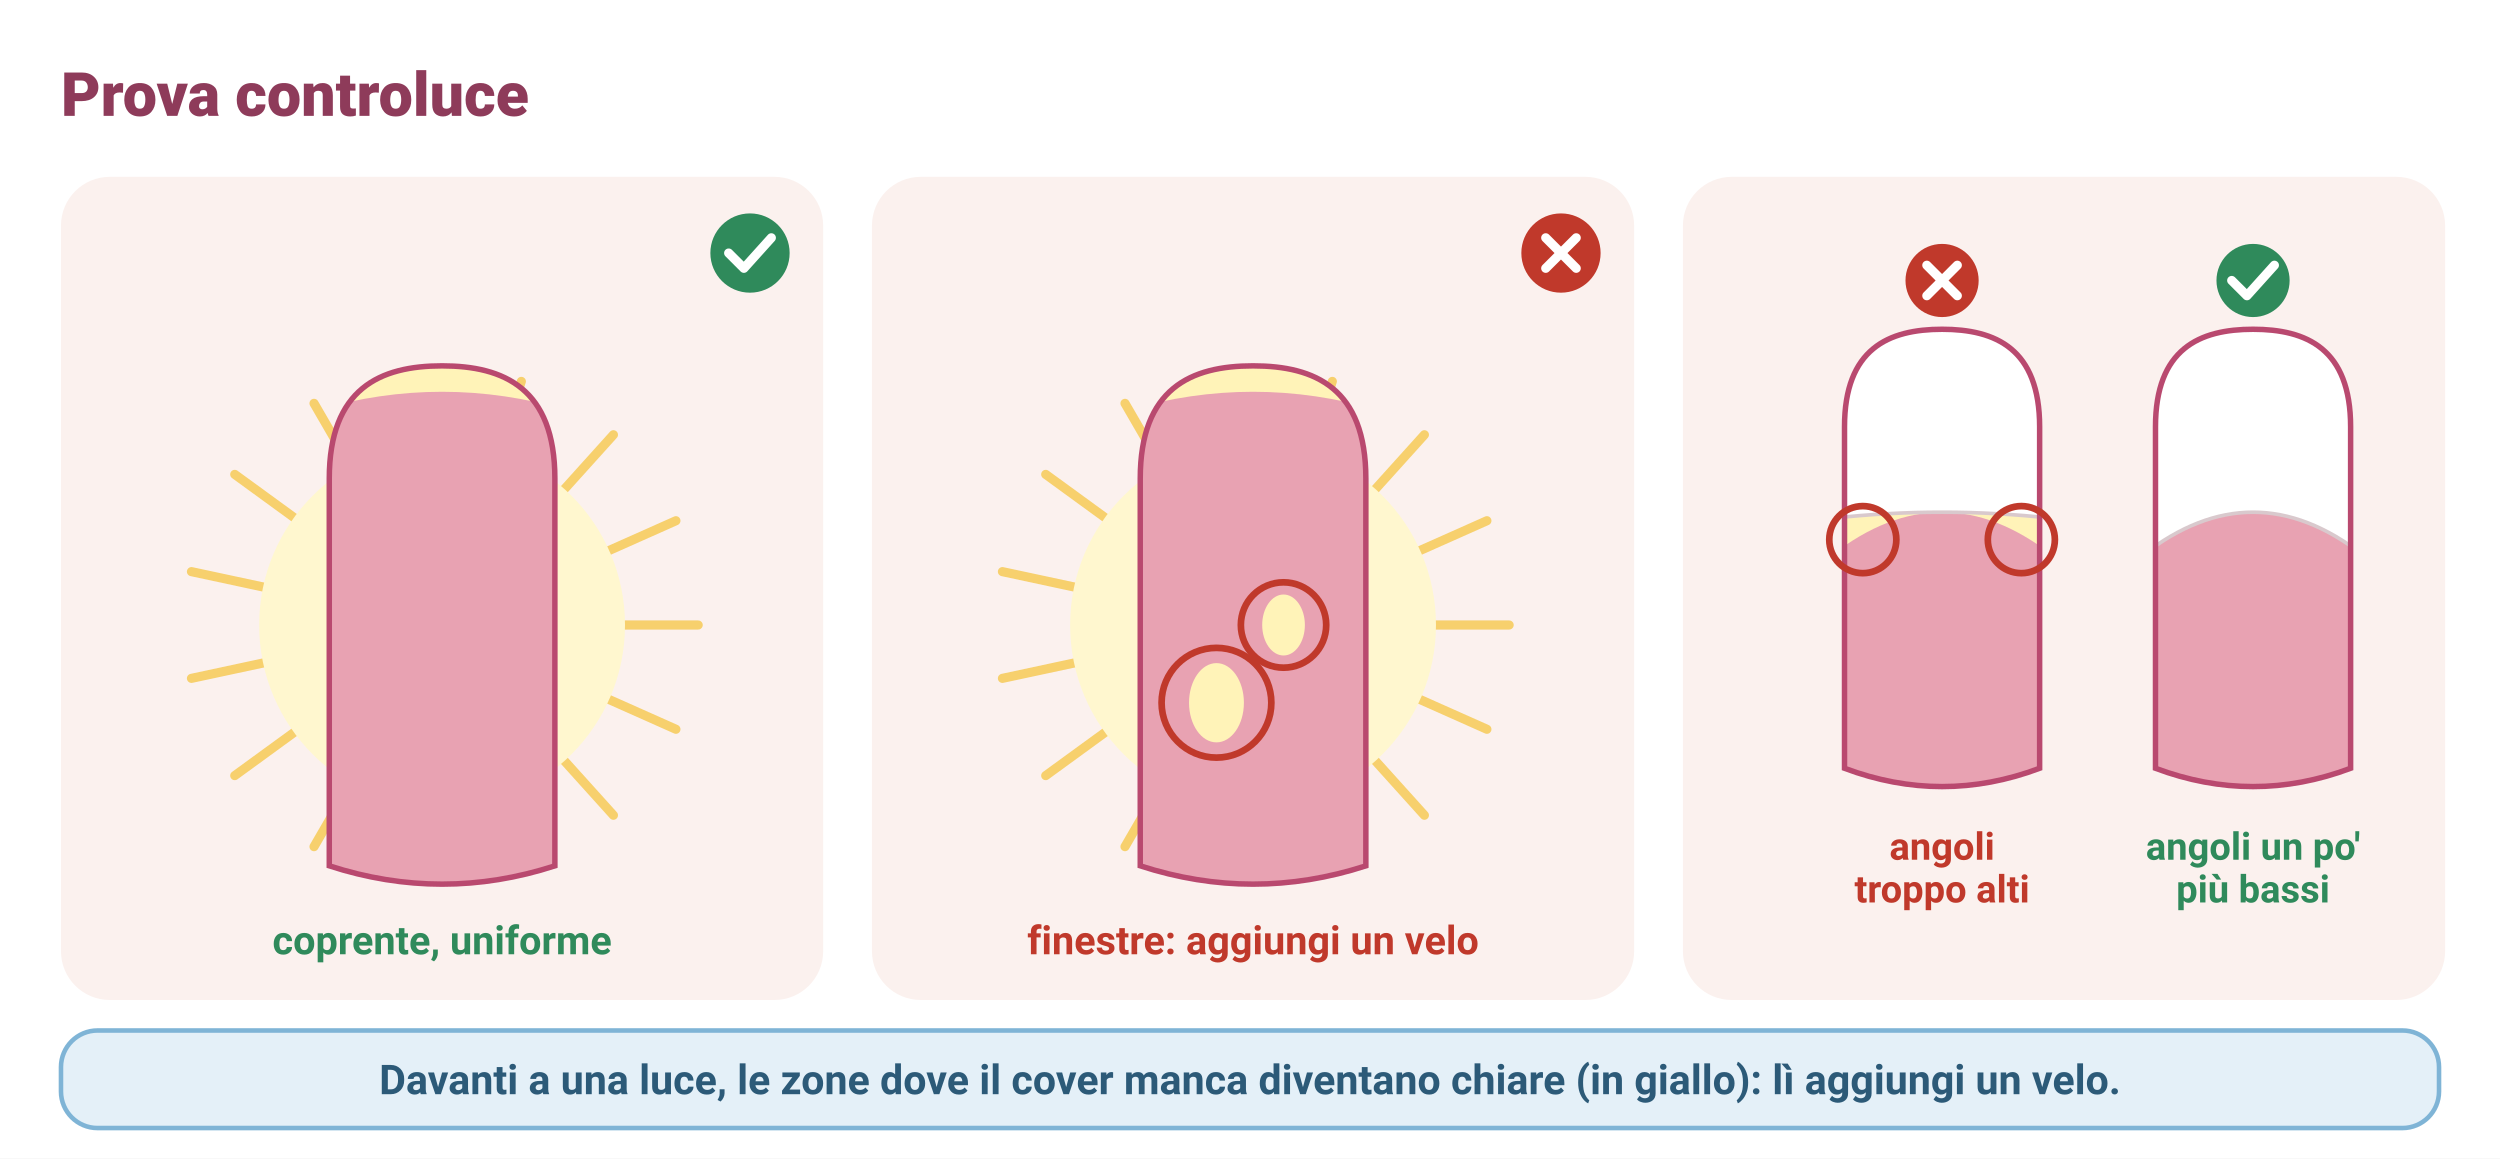
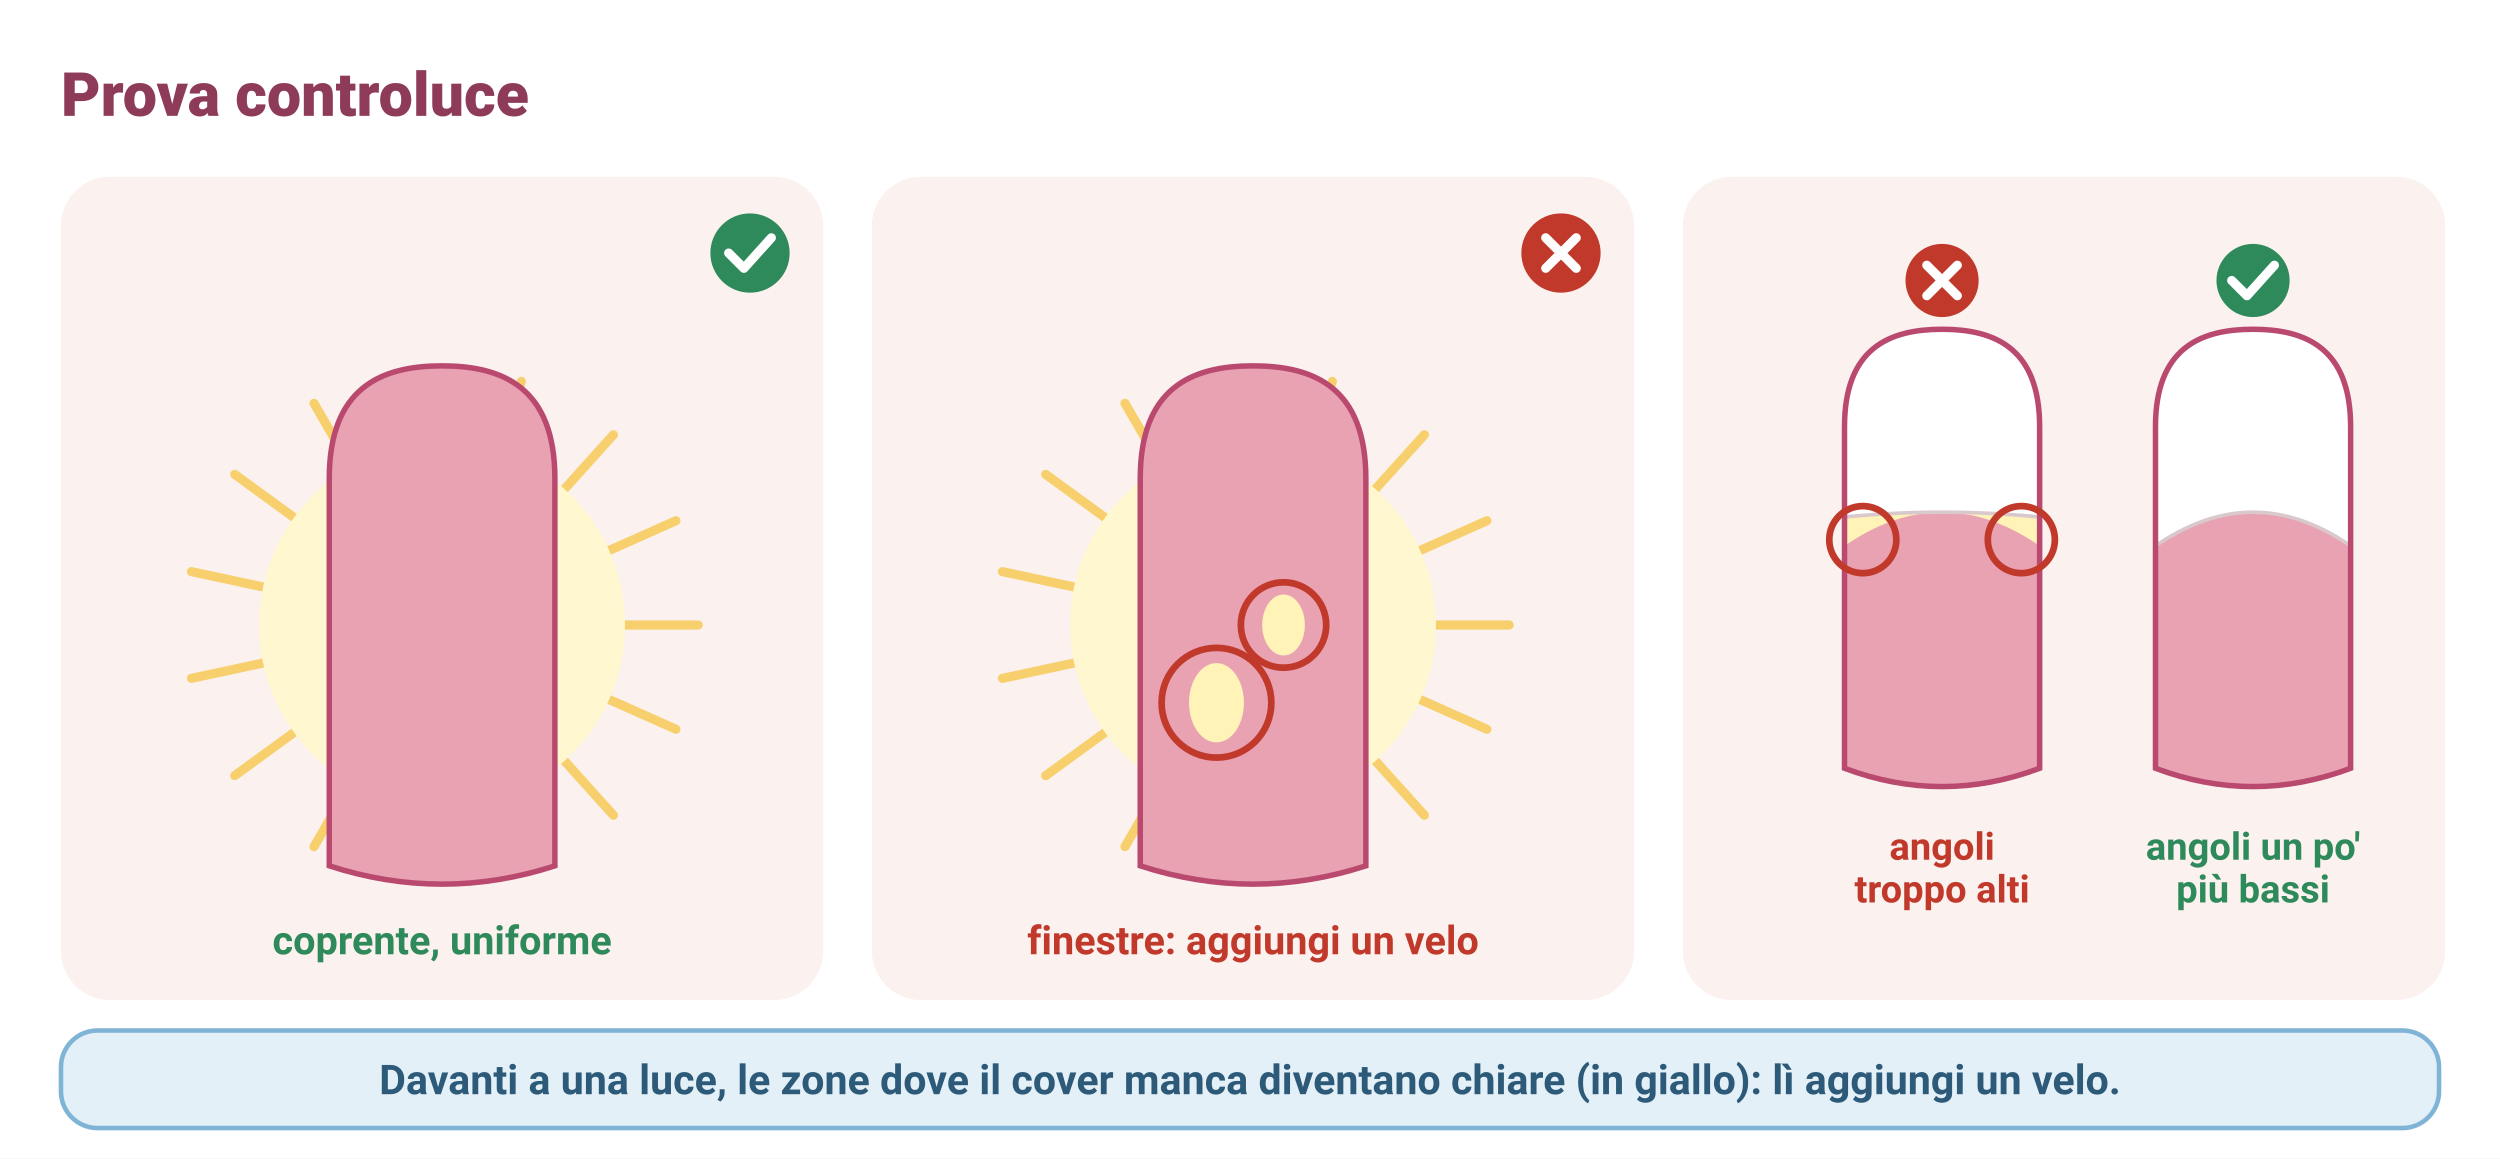
<svg xmlns="http://www.w3.org/2000/svg" viewBox="0 0 820 380" width="820" height="380" font-family="system-ui, -apple-system, 'Segoe UI', Roboto, Arial, sans-serif" role="img">
  <rect width="100%" height="100%" fill="#ffffff" />
  <text x="20.0" y="38.0" font-size="20" text-anchor="start" font-weight="800" fill="#8e3b5a">Prova controluce</text>
  <defs>
    <clipPath id="dk47">
      <rect x="20" y="58" width="250" height="270" rx="16" />
    </clipPath>
  </defs>
  <rect x="20" y="58" width="250" height="270" rx="16" fill="#fbf1ee" />
  <g clip-path="url(#dk47)">
    <line x1="199.0" y1="205.0" x2="229.0" y2="205.0" stroke="#f5c542" stroke-width="3" stroke-linecap="round" opacity=".75" />
    <line x1="194.3" y1="227.0" x2="221.7" y2="239.2" stroke="#f5c542" stroke-width="3" stroke-linecap="round" opacity=".75" />
    <line x1="181.1" y1="245.1" x2="201.2" y2="267.4" stroke="#f5c542" stroke-width="3" stroke-linecap="round" opacity=".75" />
    <line x1="161.7" y1="256.4" x2="171.0" y2="284.9" stroke="#f5c542" stroke-width="3" stroke-linecap="round" opacity=".75" />
    <line x1="139.4" y1="258.7" x2="136.2" y2="288.5" stroke="#f5c542" stroke-width="3" stroke-linecap="round" opacity=".75" />
    <line x1="118.0" y1="251.8" x2="103.0" y2="277.7" stroke="#f5c542" stroke-width="3" stroke-linecap="round" opacity=".75" />
    <line x1="101.3" y1="236.7" x2="77.0" y2="254.4" stroke="#f5c542" stroke-width="3" stroke-linecap="round" opacity=".75" />
    <line x1="92.2" y1="216.2" x2="62.8" y2="222.5" stroke="#f5c542" stroke-width="3" stroke-linecap="round" opacity=".75" />
    <line x1="92.2" y1="193.8" x2="62.8" y2="187.5" stroke="#f5c542" stroke-width="3" stroke-linecap="round" opacity=".75" />
    <line x1="101.3" y1="173.3" x2="77.0" y2="155.6" stroke="#f5c542" stroke-width="3" stroke-linecap="round" opacity=".75" />
    <line x1="118.0" y1="158.2" x2="103.0" y2="132.3" stroke="#f5c542" stroke-width="3" stroke-linecap="round" opacity=".75" />
    <line x1="139.4" y1="151.3" x2="136.2" y2="121.5" stroke="#f5c542" stroke-width="3" stroke-linecap="round" opacity=".75" />
    <line x1="161.7" y1="153.6" x2="171.0" y2="125.1" stroke="#f5c542" stroke-width="3" stroke-linecap="round" opacity=".75" />
    <line x1="181.1" y1="164.9" x2="201.2" y2="142.6" stroke="#f5c542" stroke-width="3" stroke-linecap="round" opacity=".75" />
    <line x1="194.3" y1="183.0" x2="221.7" y2="170.8" stroke="#f5c542" stroke-width="3" stroke-linecap="round" opacity=".75" />
    <circle cx="145.0" cy="205.0" r="60.0" fill="#fff7cf" stroke="none" stroke-width="0" />
    <defs>
      <clipPath id="ns46">
        <path d="M108.0,284.0 L108.0,157.0 C108.0,127.4 124.7,120.0 145.0,120.0 C165.3,120.0 182.0,127.4 182.0,157.0 L182.0,284.0 Q145.0,296.0 108.0,284.0 Z" />
      </clipPath>
    </defs>
    <path d="M108.0,284.0 L108.0,157.0 C108.0,127.4 124.7,120.0 145.0,120.0 C165.3,120.0 182.0,127.4 182.0,157.0 L182.0,284.0 Q145.0,296.0 108.0,284.0 Z" fill="#fff3b8" />
-     <path d="M104.0,300.0 L104.0,134.5 Q145.0,122.5 186.0,134.5 L186.0,300.0 Z" fill="#e8a2b2" clip-path="url(#ns46)" />
+     <path d="M104.0,300.0 L104.0,109.0 Q145.0,97.0 186.0,109.0 L186.0,300.0 Z" fill="#e8a2b2" clip-path="url(#ns46)" />
    <path d="M108.0,284.0 L108.0,157.0 C108.0,127.4 124.7,120.0 145.0,120.0 C165.3,120.0 182.0,127.4 182.0,157.0 L182.0,284.0 Q145.0,296.0 108.0,284.0 Z" fill="none" stroke="#b9496f" stroke-width="1.8" />
  </g>
  <circle cx="246.0" cy="83.0" r="13" fill="#2f8a5b" />
  <path d="M239.0,83.0 l5,5 l9,-10" stroke="#fff" stroke-width="3" fill="none" stroke-linecap="round" stroke-linejoin="round" />
  <text x="145.0" y="313.0" font-size="13.0" text-anchor="middle" font-weight="700" fill="#2f8a5b">coprente, uniforme</text>
  <defs>
    <clipPath id="dk49">
      <rect x="286" y="58" width="250" height="270" rx="16" />
    </clipPath>
  </defs>
  <rect x="286" y="58" width="250" height="270" rx="16" fill="#fbf1ee" />
  <g clip-path="url(#dk49)">
    <line x1="465.0" y1="205.0" x2="495.0" y2="205.0" stroke="#f5c542" stroke-width="3" stroke-linecap="round" opacity=".75" />
    <line x1="460.3" y1="227.0" x2="487.7" y2="239.2" stroke="#f5c542" stroke-width="3" stroke-linecap="round" opacity=".75" />
    <line x1="447.1" y1="245.1" x2="467.2" y2="267.4" stroke="#f5c542" stroke-width="3" stroke-linecap="round" opacity=".75" />
    <line x1="427.7" y1="256.4" x2="437.0" y2="284.9" stroke="#f5c542" stroke-width="3" stroke-linecap="round" opacity=".75" />
    <line x1="405.4" y1="258.7" x2="402.2" y2="288.5" stroke="#f5c542" stroke-width="3" stroke-linecap="round" opacity=".75" />
    <line x1="384.0" y1="251.8" x2="369.0" y2="277.7" stroke="#f5c542" stroke-width="3" stroke-linecap="round" opacity=".75" />
    <line x1="367.3" y1="236.7" x2="343.0" y2="254.4" stroke="#f5c542" stroke-width="3" stroke-linecap="round" opacity=".75" />
    <line x1="358.2" y1="216.2" x2="328.8" y2="222.5" stroke="#f5c542" stroke-width="3" stroke-linecap="round" opacity=".75" />
    <line x1="358.2" y1="193.8" x2="328.8" y2="187.5" stroke="#f5c542" stroke-width="3" stroke-linecap="round" opacity=".75" />
    <line x1="367.3" y1="173.3" x2="343.0" y2="155.6" stroke="#f5c542" stroke-width="3" stroke-linecap="round" opacity=".75" />
    <line x1="384.0" y1="158.2" x2="369.0" y2="132.3" stroke="#f5c542" stroke-width="3" stroke-linecap="round" opacity=".75" />
    <line x1="405.4" y1="151.3" x2="402.2" y2="121.5" stroke="#f5c542" stroke-width="3" stroke-linecap="round" opacity=".75" />
    <line x1="427.7" y1="153.6" x2="437.0" y2="125.1" stroke="#f5c542" stroke-width="3" stroke-linecap="round" opacity=".75" />
    <line x1="447.1" y1="164.9" x2="467.2" y2="142.6" stroke="#f5c542" stroke-width="3" stroke-linecap="round" opacity=".75" />
    <line x1="460.3" y1="183.0" x2="487.7" y2="170.8" stroke="#f5c542" stroke-width="3" stroke-linecap="round" opacity=".75" />
    <circle cx="411.0" cy="205.0" r="60.0" fill="#fff7cf" stroke="none" stroke-width="0" />
    <defs>
      <clipPath id="ns48">
        <path d="M374.0,284.0 L374.0,157.0 C374.0,127.4 390.6,120.0 411.0,120.0 C431.4,120.0 448.0,127.4 448.0,157.0 L448.0,284.0 Q411.0,296.0 374.0,284.0 Z" />
      </clipPath>
    </defs>
    <path d="M374.0,284.0 L374.0,157.0 C374.0,127.4 390.6,120.0 411.0,120.0 C431.4,120.0 448.0,127.4 448.0,157.0 L448.0,284.0 Q411.0,296.0 374.0,284.0 Z" fill="#fff3b8" />
-     <path d="M370.0,300.0 L370.0,134.5 Q411.0,122.5 452.0,134.5 L452.0,300.0 Z" fill="#e8a2b2" clip-path="url(#ns48)" />
+     <path d="M370.0,300.0 L370.0,109.0 Q411.0,97.0 452.0,109.0 L452.0,300.0 Z" fill="#e8a2b2" clip-path="url(#ns48)" />
    <ellipse cx="399.0" cy="230.5" rx="9" ry="13" fill="#fff3b8" clip-path="url(#ns48)" />
    <ellipse cx="421.0" cy="205.0" rx="7" ry="10" fill="#fff3b8" clip-path="url(#ns48)" />
    <path d="M374.0,284.0 L374.0,157.0 C374.0,127.4 390.6,120.0 411.0,120.0 C431.4,120.0 448.0,127.4 448.0,157.0 L448.0,284.0 Q411.0,296.0 374.0,284.0 Z" fill="none" stroke="#b9496f" stroke-width="1.8" />
    <circle cx="399.0" cy="230.5" r="18.0" fill="none" stroke="#c0392b" stroke-width="2.2" />
    <circle cx="421.0" cy="205.0" r="14.0" fill="none" stroke="#c0392b" stroke-width="2.2" />
  </g>
  <circle cx="512.0" cy="83.0" r="13" fill="#c0392b" />
  <path d="M507.0,78.0 l10,10 M517.0,78.0 l-10,10" stroke="#fff" stroke-width="3" stroke-linecap="round" />
  <text x="411.0" y="313.0" font-size="13.0" text-anchor="middle" font-weight="700" fill="#c0392b">finestre: aggiungi un velo</text>
  <defs>
    <clipPath id="dk52">
      <rect x="552" y="58" width="250" height="270" rx="16" />
    </clipPath>
  </defs>
  <rect x="552" y="58" width="250" height="270" rx="16" fill="#fbf1ee" />
  <g clip-path="url(#dk52)">
    <defs>
      <clipPath id="ns50">
        <path d="M605.0,252.0 L605.0,140.0 C605.0,114.4 619.4,108.0 637.0,108.0 C654.6,108.0 669.0,114.4 669.0,140.0 L669.0,252.0 Q637.0,264.0 605.0,252.0 Z" />
      </clipPath>
    </defs>
    <path d="M605.0,252.0 L605.0,140.0 C605.0,114.4 619.4,108.0 637.0,108.0 C654.6,108.0 669.0,114.4 669.0,140.0 L669.0,252.0 Q637.0,264.0 605.0,252.0 Z" fill="#fff3b8" />
    <path d="M601.0,268.0 L601.0,182.0 Q637.0,154.0 673.0,182.0 L673.0,268.0 Z" fill="#e8a2b2" clip-path="url(#ns50)" />
    <path d="M601.0,98.0 L601.0,170.0 Q637.0,166.0 673.0,170.0 L673.0,98.0 Z" fill="#ffffff" clip-path="url(#ns50)" />
    <path d="M601.0,170.0 Q637.0,166.0 673.0,170.0" fill="none" stroke="#d9c9cd" stroke-width="1.2" clip-path="url(#ns50)" />
    <path d="M605.0,252.0 L605.0,140.0 C605.0,114.4 619.4,108.0 637.0,108.0 C654.6,108.0 669.0,114.4 669.0,140.0 L669.0,252.0 Q637.0,264.0 605.0,252.0 Z" fill="none" stroke="#b9496f" stroke-width="1.8" />
    <circle cx="611.0" cy="177.0" r="11.0" fill="none" stroke="#c0392b" stroke-width="2.2" />
    <circle cx="663.0" cy="177.0" r="11.0" fill="none" stroke="#c0392b" stroke-width="2.2" />
    <circle cx="637.0" cy="92.0" r="12" fill="#c0392b" />
    <path d="M632.0,87.0 l10,10 M642.0,87.0 l-10,10" stroke="#fff" stroke-width="3" stroke-linecap="round" />
    <defs>
      <clipPath id="ns51">
        <path d="M707.0,252.0 L707.0,140.0 C707.0,114.4 721.4,108.0 739.0,108.0 C756.6,108.0 771.0,114.4 771.0,140.0 L771.0,252.0 Q739.0,264.0 707.0,252.0 Z" />
      </clipPath>
    </defs>
    <path d="M707.0,252.0 L707.0,140.0 C707.0,114.4 721.4,108.0 739.0,108.0 C756.6,108.0 771.0,114.4 771.0,140.0 L771.0,252.0 Q739.0,264.0 707.0,252.0 Z" fill="#fff3b8" />
    <path d="M703.0,268.0 L703.0,182.0 Q739.0,154.0 775.0,182.0 L775.0,268.0 Z" fill="#e8a2b2" clip-path="url(#ns51)" />
    <path d="M703.0,98.0 L703.0,182.0 Q739.0,154.0 775.0,182.0 L775.0,98.0 Z" fill="#ffffff" clip-path="url(#ns51)" />
    <path d="M703.0,182.0 Q739.0,154.0 775.0,182.0" fill="none" stroke="#d9c9cd" stroke-width="1.2" clip-path="url(#ns51)" />
    <path d="M707.0,252.0 L707.0,140.0 C707.0,114.4 721.4,108.0 739.0,108.0 C756.6,108.0 771.0,114.4 771.0,140.0 L771.0,252.0 Q739.0,264.0 707.0,252.0 Z" fill="none" stroke="#b9496f" stroke-width="1.8" />
    <circle cx="739.0" cy="92.0" r="12" fill="#2f8a5b" />
    <path d="M732.0,92.0 l5,5 l9,-10" stroke="#fff" stroke-width="3" fill="none" stroke-linecap="round" stroke-linejoin="round" />
    <text x="739.0" y="282.0" font-size="12.5" text-anchor="middle" font-weight="700" fill="#2f8a5b">angoli un po'</text>
    <text x="739.0" y="296.0" font-size="12.5" text-anchor="middle" font-weight="700" fill="#2f8a5b">più bassi</text>
    <text x="637.0" y="282.0" font-size="12.5" text-anchor="middle" font-weight="700" fill="#c0392b">angoli</text>
    <text x="637.0" y="296.0" font-size="12.5" text-anchor="middle" font-weight="700" fill="#c0392b">troppo alti</text>
  </g>
  <rect x="20.0" y="338.0" width="780.0" height="32.0" rx="12" fill="#e4f0f8" stroke="#7fb4d6" stroke-width="1.5" />
  <text x="410.0" y="358.9" font-size="13.5" text-anchor="middle" font-weight="700" fill="#2c5a78">Davanti a una luce, le zone dove il cover manca diventano chiare (in giallo): lì aggiungi un velo.</text>
</svg>
